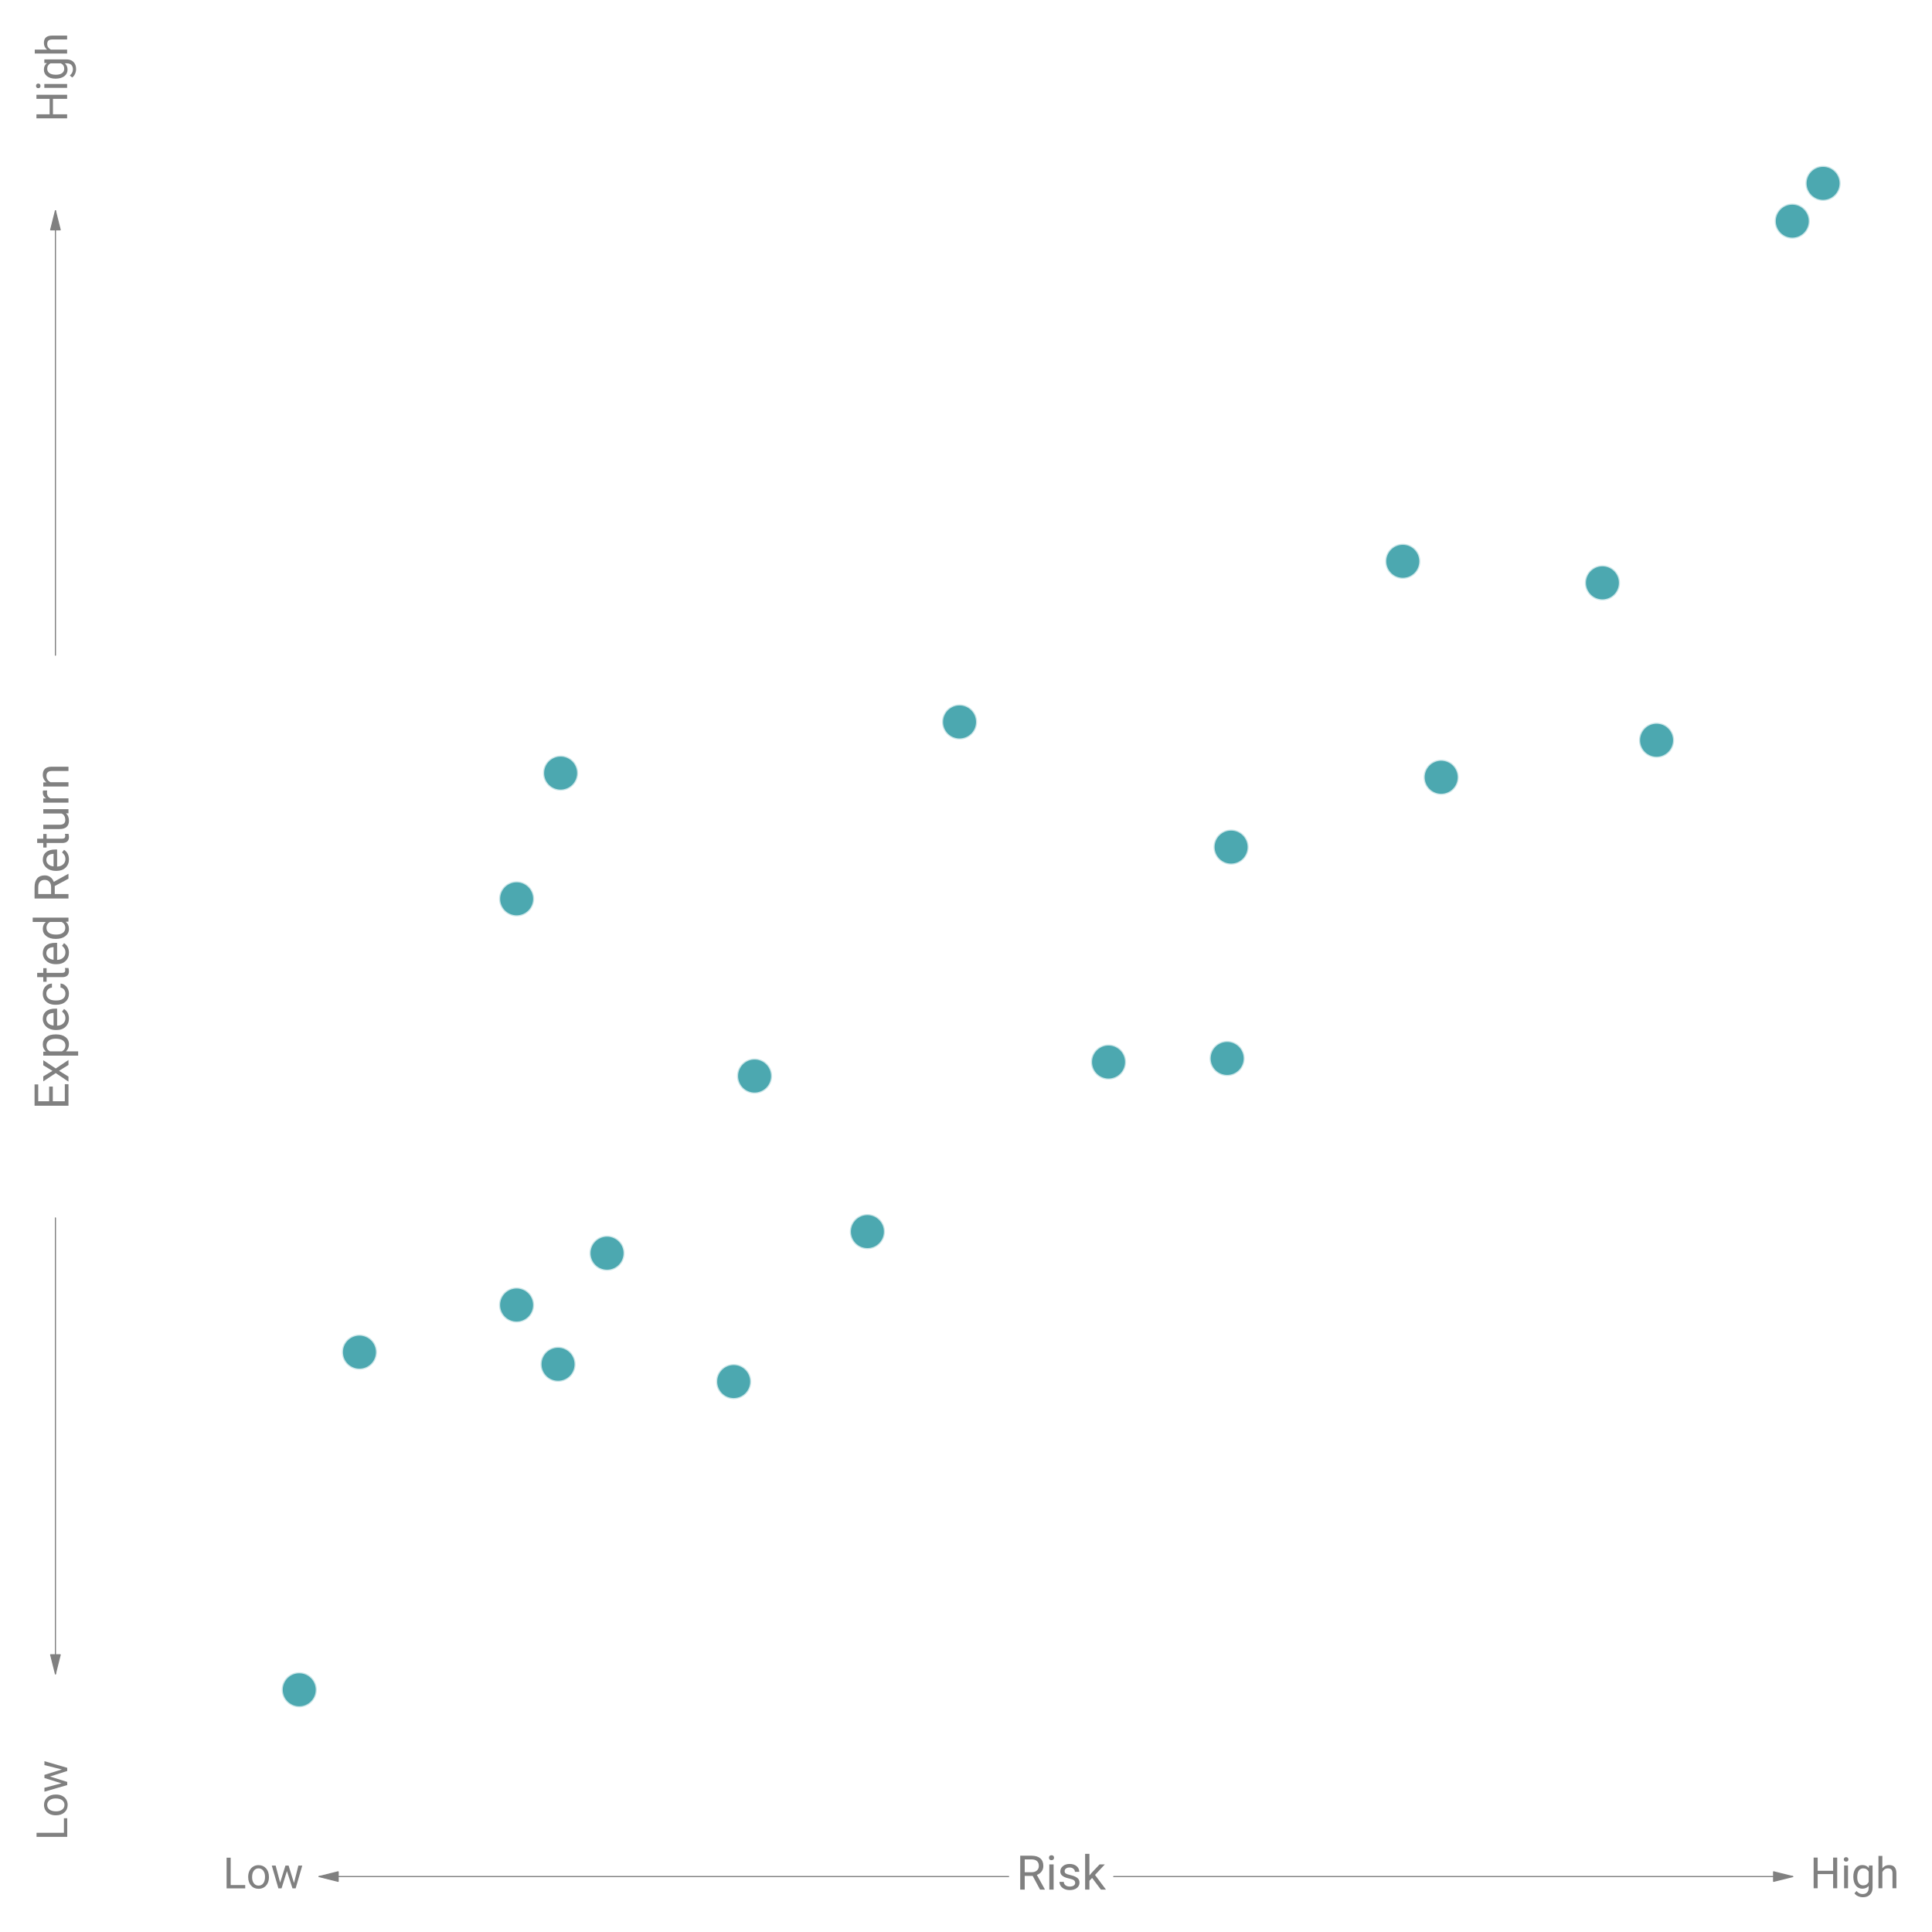
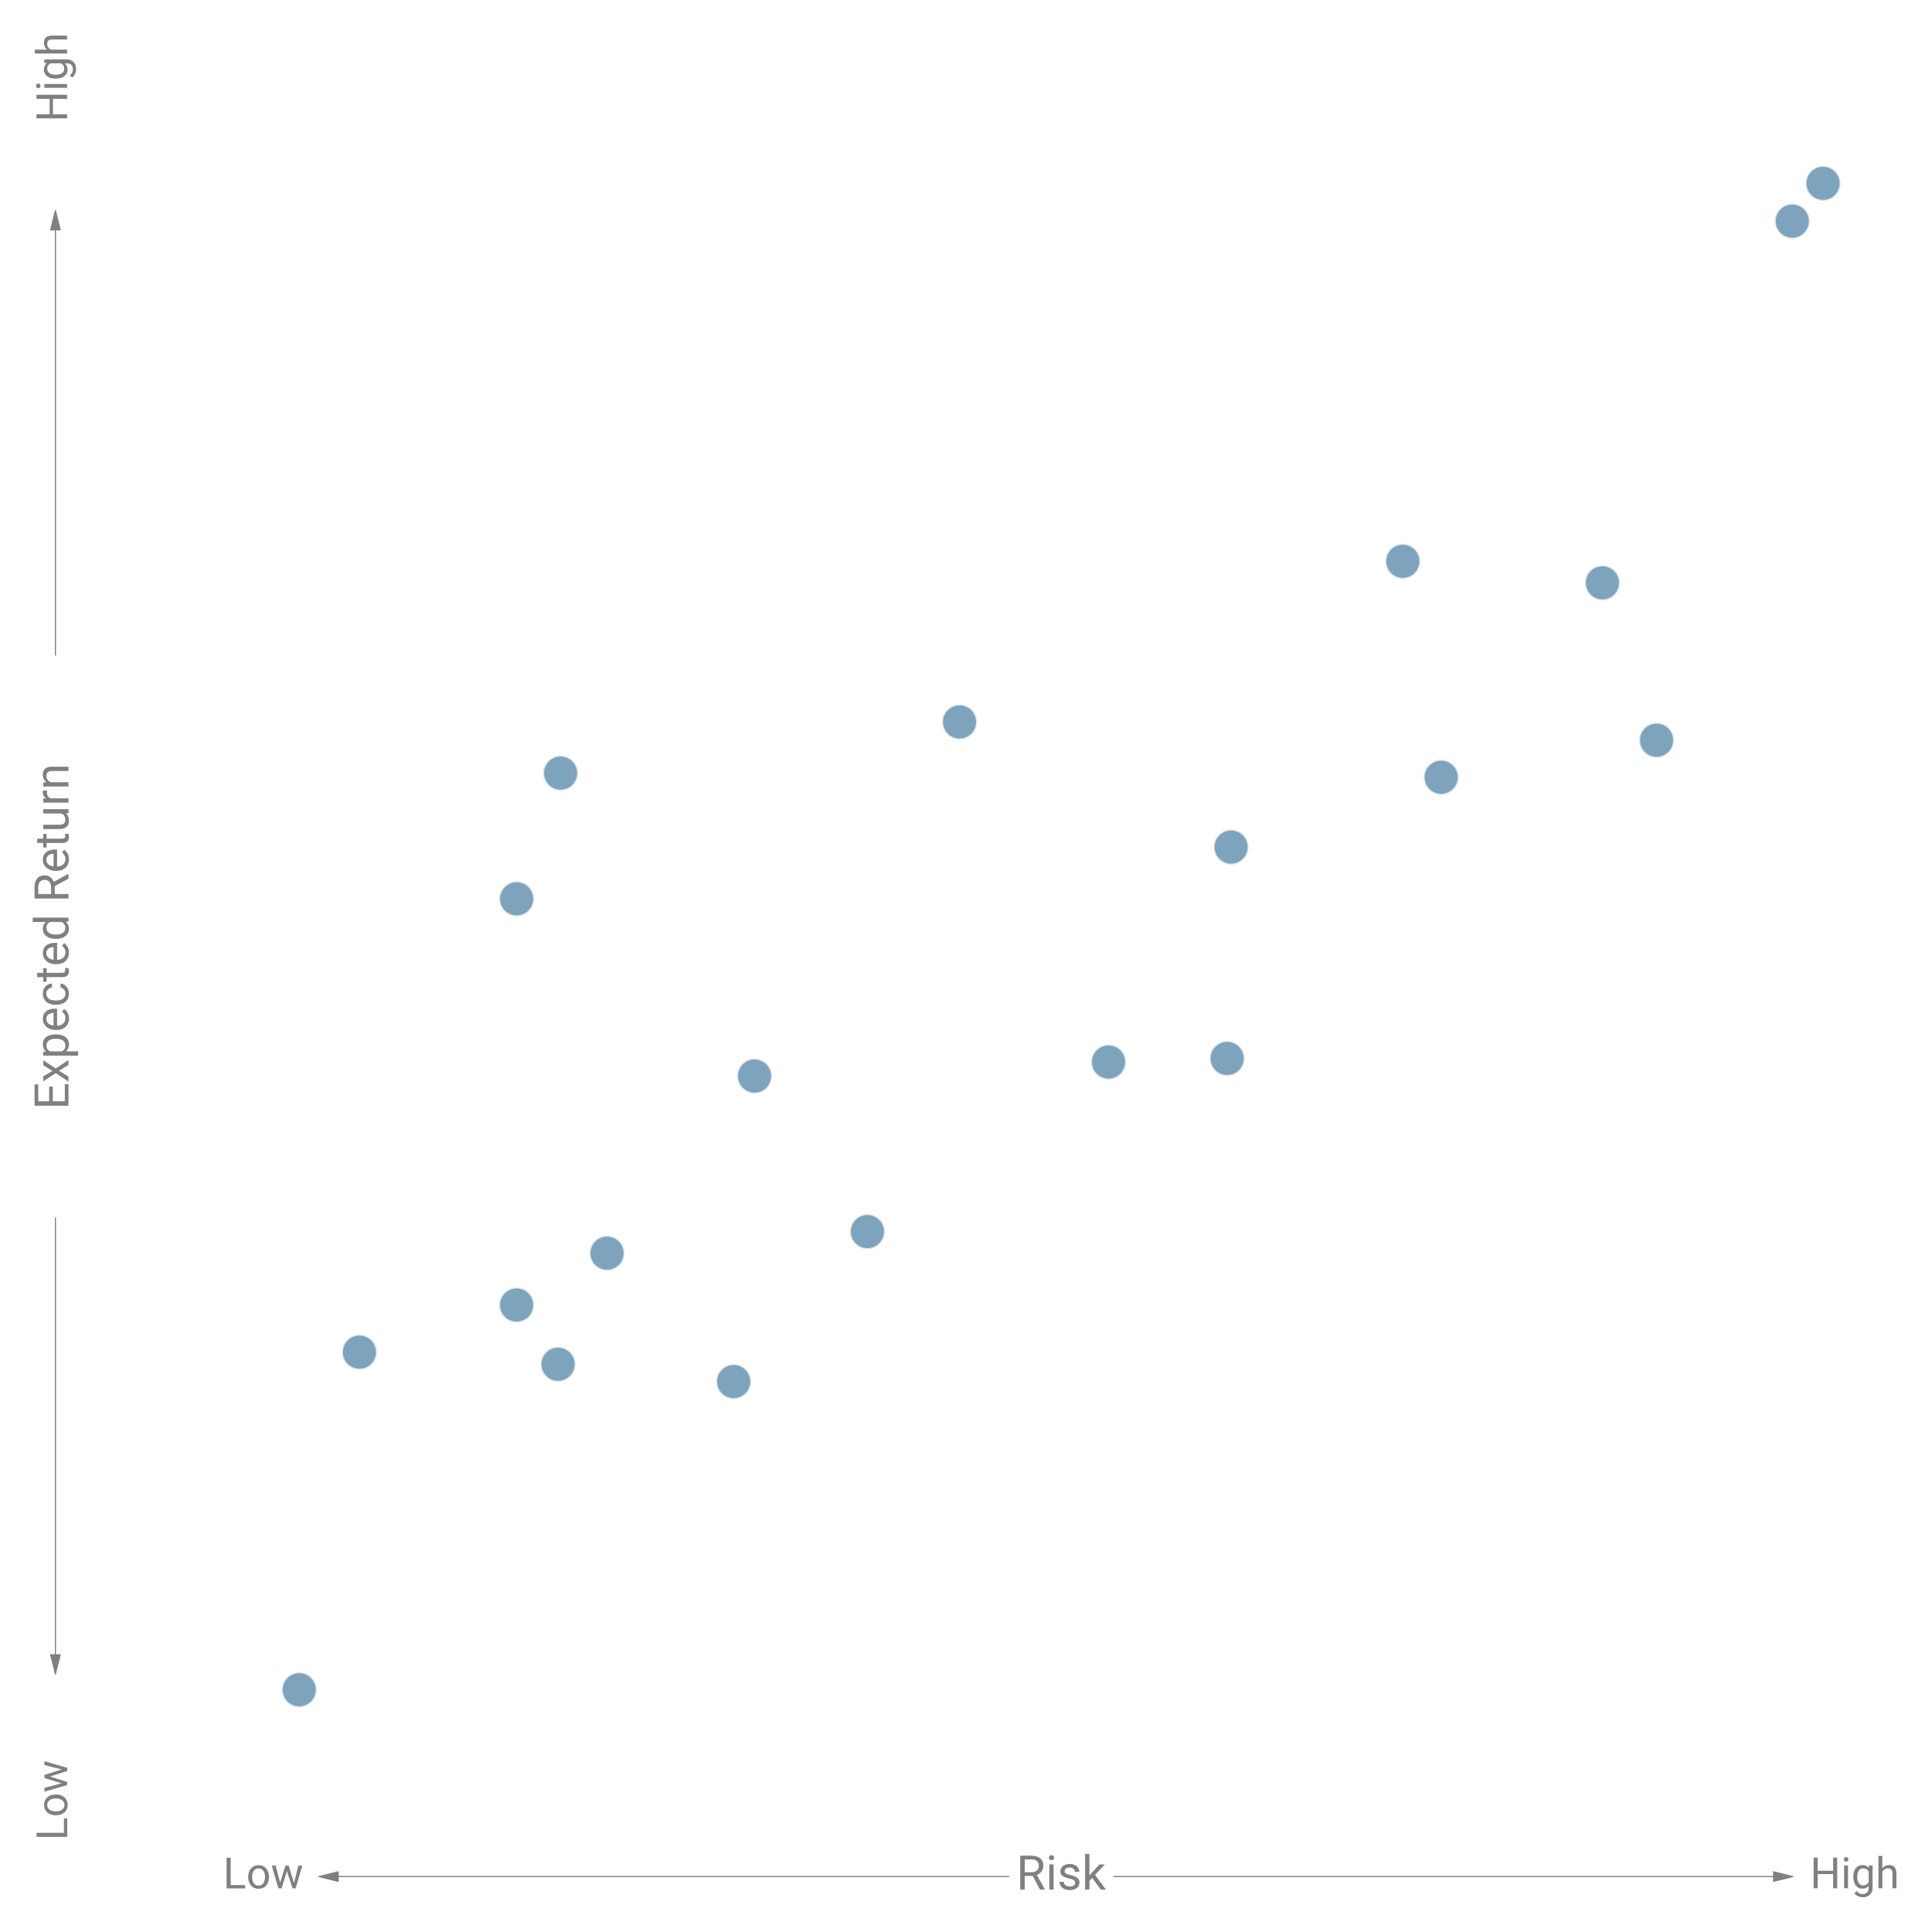
<svg xmlns="http://www.w3.org/2000/svg" xmlns:xlink="http://www.w3.org/1999/xlink" width="425.382pt" height="425.388pt" viewBox="0 0 425.382 425.388" version="1.1">
  <defs>
    <style type="text/css">*{stroke-linejoin: round; stroke-linecap: butt}</style>
  </defs>
  <g id="figure_1">
    <g id="patch_1">
      <path d="M -0 425.388  L 425.382 425.388  L 425.382 0  L -0 0  z " style="fill: #ffffff" />
    </g>
    <g id="axes_1">
      <g id="patch_2">
        <path d="M 49.111 405.223  L 418.182 405.223  L 418.182 7.2  L 49.111 7.2  z " style="fill: #ffffff" />
      </g>
      <g id="matplotlib.axis_1" />
      <g id="matplotlib.axis_2" />
      <g id="PathCollection_1">
        <defs>
-           <path id="m8d330a2152" d="M 0 3.873  C 1.027 3.873 2.012 3.465 2.739 2.739  C 3.465 2.012 3.873 1.027 3.873 0  C 3.873 -1.027 3.465 -2.012 2.739 -2.739  C 2.012 -3.465 1.027 -3.873 0 -3.873  C -1.027 -3.873 -2.012 -3.465 -2.739 -2.739  C -3.465 -2.012 -3.873 -1.027 -3.873 0  C -3.873 1.027 -3.465 2.012 -2.739 2.739  C -2.012 3.465 -1.027 3.873 0 3.873  z " style="stroke: #ffffff; stroke-opacity: 0.7; stroke-width: 0.5" />
+           <path id="mdd6e84197a" d="M 0 3.873  C 1.027 3.873 2.012 3.465 2.739 2.739  C 3.465 2.012 3.873 1.027 3.873 0  C 3.873 -1.027 3.465 -2.012 2.739 -2.739  C 2.012 -3.465 1.027 -3.873 0 -3.873  C -1.027 -3.873 -2.012 -3.465 -2.739 -2.739  C -3.465 -2.012 -3.873 -1.027 -3.873 0  C -3.873 1.027 -3.465 2.012 -2.739 2.739  C -2.012 3.465 -1.027 3.873 0 3.873  z " style="stroke: #ffffff; stroke-opacity: 0.7; stroke-width: 0.5" />
        </defs>
        <g clip-path="url(#pcfb9eda73a)">
-           <use xlink:href="#m8d330a2152" x="190.985" y="271.177" style="fill: #00838f; fill-opacity: 0.7; stroke: #ffffff; stroke-opacity: 0.7; stroke-width: 0.5" />
-           <use xlink:href="#m8d330a2152" x="394.622" y="48.692" style="fill: #00838f; fill-opacity: 0.7; stroke: #ffffff; stroke-opacity: 0.7; stroke-width: 0.5" />
-           <use xlink:href="#m8d330a2152" x="317.32" y="171.138" style="fill: #00838f; fill-opacity: 0.7; stroke: #ffffff; stroke-opacity: 0.7; stroke-width: 0.5" />
-           <use xlink:href="#m8d330a2152" x="270.195" y="233.05" style="fill: #00838f; fill-opacity: 0.7; stroke: #ffffff; stroke-opacity: 0.7; stroke-width: 0.5" />
-           <use xlink:href="#m8d330a2152" x="113.753" y="197.902" style="fill: #00838f; fill-opacity: 0.7; stroke: #ffffff; stroke-opacity: 0.7; stroke-width: 0.5" />
-           <use xlink:href="#m8d330a2152" x="113.745" y="287.339" style="fill: #00838f; fill-opacity: 0.7; stroke: #ffffff; stroke-opacity: 0.7; stroke-width: 0.5" />
-           <use xlink:href="#m8d330a2152" x="79.14" y="297.715" style="fill: #00838f; fill-opacity: 0.7; stroke: #ffffff; stroke-opacity: 0.7; stroke-width: 0.5" />
-           <use xlink:href="#m8d330a2152" x="364.744" y="162.986" style="fill: #00838f; fill-opacity: 0.7; stroke: #ffffff; stroke-opacity: 0.7; stroke-width: 0.5" />
-           <use xlink:href="#m8d330a2152" x="271.063" y="186.511" style="fill: #00838f; fill-opacity: 0.7; stroke: #ffffff; stroke-opacity: 0.7; stroke-width: 0.5" />
-           <use xlink:href="#m8d330a2152" x="308.865" y="123.588" style="fill: #00838f; fill-opacity: 0.7; stroke: #ffffff; stroke-opacity: 0.7; stroke-width: 0.5" />
-           <use xlink:href="#m8d330a2152" x="65.887" y="372.055" style="fill: #00838f; fill-opacity: 0.7; stroke: #ffffff; stroke-opacity: 0.7; stroke-width: 0.5" />
-           <use xlink:href="#m8d330a2152" x="401.406" y="40.369" style="fill: #00838f; fill-opacity: 0.7; stroke: #ffffff; stroke-opacity: 0.7; stroke-width: 0.5" />
-           <use xlink:href="#m8d330a2152" x="352.821" y="128.331" style="fill: #00838f; fill-opacity: 0.7; stroke: #ffffff; stroke-opacity: 0.7; stroke-width: 0.5" />
-           <use xlink:href="#m8d330a2152" x="133.659" y="275.929" style="fill: #00838f; fill-opacity: 0.7; stroke: #ffffff; stroke-opacity: 0.7; stroke-width: 0.5" />
-           <use xlink:href="#m8d330a2152" x="122.874" y="300.386" style="fill: #00838f; fill-opacity: 0.7; stroke: #ffffff; stroke-opacity: 0.7; stroke-width: 0.5" />
-           <use xlink:href="#m8d330a2152" x="123.432" y="170.221" style="fill: #00838f; fill-opacity: 0.7; stroke: #ffffff; stroke-opacity: 0.7; stroke-width: 0.5" />
-           <use xlink:href="#m8d330a2152" x="166.14" y="236.924" style="fill: #00838f; fill-opacity: 0.7; stroke: #ffffff; stroke-opacity: 0.7; stroke-width: 0.5" />
-           <use xlink:href="#m8d330a2152" x="244.076" y="233.838" style="fill: #00838f; fill-opacity: 0.7; stroke: #ffffff; stroke-opacity: 0.7; stroke-width: 0.5" />
-           <use xlink:href="#m8d330a2152" x="211.274" y="158.96" style="fill: #00838f; fill-opacity: 0.7; stroke: #ffffff; stroke-opacity: 0.7; stroke-width: 0.5" />
-           <use xlink:href="#m8d330a2152" x="161.541" y="304.199" style="fill: #00838f; fill-opacity: 0.7; stroke: #ffffff; stroke-opacity: 0.7; stroke-width: 0.5" />
+           <use xlink:href="#mdd6e84197a" x="190.985" y="271.177" style="fill: #487da2; fill-opacity: 0.7; stroke: #ffffff; stroke-opacity: 0.7; stroke-width: 0.5" />
+           <use xlink:href="#mdd6e84197a" x="394.622" y="48.692" style="fill: #487da2; fill-opacity: 0.7; stroke: #ffffff; stroke-opacity: 0.7; stroke-width: 0.5" />
+           <use xlink:href="#mdd6e84197a" x="317.32" y="171.138" style="fill: #487da2; fill-opacity: 0.7; stroke: #ffffff; stroke-opacity: 0.7; stroke-width: 0.5" />
+           <use xlink:href="#mdd6e84197a" x="270.195" y="233.05" style="fill: #487da2; fill-opacity: 0.7; stroke: #ffffff; stroke-opacity: 0.7; stroke-width: 0.5" />
+           <use xlink:href="#mdd6e84197a" x="113.753" y="197.902" style="fill: #487da2; fill-opacity: 0.7; stroke: #ffffff; stroke-opacity: 0.7; stroke-width: 0.5" />
+           <use xlink:href="#mdd6e84197a" x="113.745" y="287.339" style="fill: #487da2; fill-opacity: 0.7; stroke: #ffffff; stroke-opacity: 0.7; stroke-width: 0.5" />
+           <use xlink:href="#mdd6e84197a" x="79.14" y="297.715" style="fill: #487da2; fill-opacity: 0.7; stroke: #ffffff; stroke-opacity: 0.7; stroke-width: 0.5" />
+           <use xlink:href="#mdd6e84197a" x="364.744" y="162.986" style="fill: #487da2; fill-opacity: 0.7; stroke: #ffffff; stroke-opacity: 0.7; stroke-width: 0.5" />
+           <use xlink:href="#mdd6e84197a" x="271.063" y="186.511" style="fill: #487da2; fill-opacity: 0.7; stroke: #ffffff; stroke-opacity: 0.7; stroke-width: 0.5" />
+           <use xlink:href="#mdd6e84197a" x="308.865" y="123.588" style="fill: #487da2; fill-opacity: 0.7; stroke: #ffffff; stroke-opacity: 0.7; stroke-width: 0.5" />
+           <use xlink:href="#mdd6e84197a" x="65.887" y="372.055" style="fill: #487da2; fill-opacity: 0.7; stroke: #ffffff; stroke-opacity: 0.7; stroke-width: 0.5" />
+           <use xlink:href="#mdd6e84197a" x="401.406" y="40.369" style="fill: #487da2; fill-opacity: 0.7; stroke: #ffffff; stroke-opacity: 0.7; stroke-width: 0.5" />
+           <use xlink:href="#mdd6e84197a" x="352.821" y="128.331" style="fill: #487da2; fill-opacity: 0.7; stroke: #ffffff; stroke-opacity: 0.7; stroke-width: 0.5" />
+           <use xlink:href="#mdd6e84197a" x="133.659" y="275.929" style="fill: #487da2; fill-opacity: 0.7; stroke: #ffffff; stroke-opacity: 0.7; stroke-width: 0.5" />
+           <use xlink:href="#mdd6e84197a" x="122.874" y="300.386" style="fill: #487da2; fill-opacity: 0.7; stroke: #ffffff; stroke-opacity: 0.7; stroke-width: 0.5" />
+           <use xlink:href="#mdd6e84197a" x="123.432" y="170.221" style="fill: #487da2; fill-opacity: 0.7; stroke: #ffffff; stroke-opacity: 0.7; stroke-width: 0.5" />
+           <use xlink:href="#mdd6e84197a" x="166.14" y="236.924" style="fill: #487da2; fill-opacity: 0.7; stroke: #ffffff; stroke-opacity: 0.7; stroke-width: 0.5" />
+           <use xlink:href="#mdd6e84197a" x="244.076" y="233.838" style="fill: #487da2; fill-opacity: 0.7; stroke: #ffffff; stroke-opacity: 0.7; stroke-width: 0.5" />
+           <use xlink:href="#mdd6e84197a" x="211.274" y="158.96" style="fill: #487da2; fill-opacity: 0.7; stroke: #ffffff; stroke-opacity: 0.7; stroke-width: 0.5" />
+           <use xlink:href="#mdd6e84197a" x="161.541" y="304.199" style="fill: #487da2; fill-opacity: 0.7; stroke: #ffffff; stroke-opacity: 0.7; stroke-width: 0.5" />
        </g>
      </g>
      <g id="text_1">
        <g style="fill: #808080" transform="translate(49.111 415.7813) scale(0.095 -0.095)">
          <defs>
            <path id="Roboto-Regular-4c" d="M 1131 491  L 3288 491  L 3288 0  L 528 0  L 528 4550  L 1131 4550  L 1131 491  z " transform="scale(0.015625)" />
            <path id="Roboto-Regular-6f" d="M 284 1722  Q 284 2219 479 2616  Q 675 3013 1023 3228  Q 1372 3444 1819 3444  Q 2509 3444 2936 2966  Q 3363 2488 3363 1694  L 3363 1653  Q 3363 1159 3173 767  Q 2984 375 2632 156  Q 2281 -63 1825 -63  Q 1138 -63 711 415  Q 284 894 284 1681  L 284 1722  z M 866 1653  Q 866 1091 1127 750  Q 1388 409 1825 409  Q 2266 409 2525 754  Q 2784 1100 2784 1722  Q 2784 2278 2520 2623  Q 2256 2969 1819 2969  Q 1391 2969 1128 2628  Q 866 2288 866 1653  z " transform="scale(0.015625)" />
            <path id="Roboto-Regular-77" d="M 3431 797  L 4081 3381  L 4659 3381  L 3675 0  L 3206 0  L 2384 2563  L 1584 0  L 1116 0  L 134 3381  L 709 3381  L 1375 850  L 2163 3381  L 2628 3381  L 3431 797  z " transform="scale(0.015625)" />
          </defs>
          <use xlink:href="#Roboto-Regular-4c" />
          <use xlink:href="#Roboto-Regular-6f" transform="translate(53.80859 0)" />
          <use xlink:href="#Roboto-Regular-77" transform="translate(110.8398 0)" />
        </g>
      </g>
      <g id="text_2">
        <g style="fill: #808080" transform="translate(398.5407 415.7583) scale(0.095 -0.095)">
          <defs>
            <path id="Roboto-Regular-48" d="M 4025 0  L 3422 0  L 3422 2103  L 1128 2103  L 1128 0  L 528 0  L 528 4550  L 1128 4550  L 1128 2594  L 3422 2594  L 3422 4550  L 4025 4550  L 4025 0  z " transform="scale(0.015625)" />
            <path id="Roboto-Regular-69" d="M 1066 0  L 488 0  L 488 3381  L 1066 3381  L 1066 0  z M 441 4278  Q 441 4419 527 4516  Q 613 4613 781 4613  Q 950 4613 1037 4516  Q 1125 4419 1125 4278  Q 1125 4138 1037 4044  Q 950 3950 781 3950  Q 613 3950 527 4044  Q 441 4138 441 4278  z " transform="scale(0.015625)" />
            <path id="Roboto-Regular-67" d="M 300 1719  Q 300 2509 665 2976  Q 1031 3444 1634 3444  Q 2253 3444 2600 3006  L 2628 3381  L 3156 3381  L 3156 81  Q 3156 -575 2767 -953  Q 2378 -1331 1722 -1331  Q 1356 -1331 1006 -1175  Q 656 -1019 472 -747  L 772 -400  Q 1144 -859 1681 -859  Q 2103 -859 2339 -621  Q 2575 -384 2575 47  L 2575 338  Q 2228 -63 1628 -63  Q 1034 -63 667 415  Q 300 894 300 1719  z M 881 1653  Q 881 1081 1115 754  Q 1350 428 1772 428  Q 2319 428 2575 925  L 2575 2469  Q 2309 2953 1778 2953  Q 1356 2953 1118 2625  Q 881 2297 881 1653  z " transform="scale(0.015625)" />
            <path id="Roboto-Regular-68" d="M 1016 2972  Q 1400 3444 2016 3444  Q 3088 3444 3097 2234  L 3097 0  L 2519 0  L 2519 2238  Q 2516 2603 2352 2778  Q 2188 2953 1841 2953  Q 1559 2953 1346 2803  Q 1134 2653 1016 2409  L 1016 0  L 438 0  L 438 4800  L 1016 4800  L 1016 2972  z " transform="scale(0.015625)" />
          </defs>
          <use xlink:href="#Roboto-Regular-48" />
          <use xlink:href="#Roboto-Regular-69" transform="translate(71.28906 0)" />
          <use xlink:href="#Roboto-Regular-67" transform="translate(95.55664 0)" />
          <use xlink:href="#Roboto-Regular-68" transform="translate(151.6602 0)" />
        </g>
      </g>
      <g id="text_3">
        <g style="fill: #808080" transform="translate(223.7716 416.0547) scale(0.105 -0.105)">
          <defs>
            <path id="Roboto-Regular-52" d="M 2197 1841  L 1128 1841  L 1128 0  L 525 0  L 525 4550  L 2031 4550  Q 2800 4550 3214 4200  Q 3628 3850 3628 3181  Q 3628 2756 3398 2440  Q 3169 2125 2759 1969  L 3828 38  L 3828 0  L 3184 0  L 2197 1841  z M 1128 2331  L 2050 2331  Q 2497 2331 2761 2562  Q 3025 2794 3025 3181  Q 3025 3603 2773 3828  Q 2522 4053 2047 4056  L 1128 4056  L 1128 2331  z " transform="scale(0.015625)" />
            <path id="Roboto-Regular-73" d="M 2406 897  Q 2406 1131 2229 1261  Q 2053 1391 1614 1484  Q 1175 1578 917 1709  Q 659 1841 536 2022  Q 413 2203 413 2453  Q 413 2869 764 3156  Q 1116 3444 1663 3444  Q 2238 3444 2595 3147  Q 2953 2850 2953 2388  L 2372 2388  Q 2372 2625 2170 2797  Q 1969 2969 1663 2969  Q 1347 2969 1169 2831  Q 991 2694 991 2472  Q 991 2263 1156 2156  Q 1322 2050 1755 1953  Q 2188 1856 2456 1722  Q 2725 1588 2854 1398  Q 2984 1209 2984 938  Q 2984 484 2621 210  Q 2259 -63 1681 -63  Q 1275 -63 962 81  Q 650 225 473 483  Q 297 741 297 1041  L 875 1041  Q 891 750 1108 579  Q 1325 409 1681 409  Q 2009 409 2207 542  Q 2406 675 2406 897  z " transform="scale(0.015625)" />
            <path id="Roboto-Regular-6b" d="M 1381 1566  L 1019 1188  L 1019 0  L 441 0  L 441 4800  L 1019 4800  L 1019 1897  L 1328 2269  L 2381 3381  L 3084 3381  L 1769 1969  L 3238 0  L 2559 0  L 1381 1566  z " transform="scale(0.015625)" />
          </defs>
          <use xlink:href="#Roboto-Regular-52" />
          <use xlink:href="#Roboto-Regular-69" transform="translate(61.57227 0)" />
          <use xlink:href="#Roboto-Regular-73" transform="translate(85.83984 0)" />
          <use xlink:href="#Roboto-Regular-6b" transform="translate(137.4023 0)" />
        </g>
      </g>
      <g id="patch_3">
        <path d="M 222.075 413.184  Q 145.907 413.184 70.256 413.184  " style="fill: none; stroke: #808080; stroke-width: 0.25; stroke-linecap: round" />
        <path d="M 74.456 414.234  L 70.256 413.184  L 74.456 412.134  z " style="fill: #808080; stroke: #808080; stroke-width: 0.25; stroke-linecap: round" />
      </g>
      <g id="patch_4">
        <path d="M 245.217 413.184  Q 320.222 413.184 394.711 413.184  " style="fill: none; stroke: #808080; stroke-width: 0.25; stroke-linecap: round" />
        <path d="M 390.511 412.134  L 394.711 413.184  L 390.511 414.234  z " style="fill: #808080; stroke: #808080; stroke-width: 0.25; stroke-linecap: round" />
      </g>
      <g id="text_4">
        <g style="fill: #808080" transform="translate(14.80156 405.2231) rotate(-90) scale(0.095 -0.095)">
          <use xlink:href="#Roboto-Regular-4c" />
          <use xlink:href="#Roboto-Regular-6f" transform="translate(53.80859 0)" />
          <use xlink:href="#Roboto-Regular-77" transform="translate(110.8398 0)" />
        </g>
      </g>
      <g id="text_5">
        <g style="fill: #808080" transform="translate(14.77856 26.84125) rotate(-90) scale(0.095 -0.095)">
          <use xlink:href="#Roboto-Regular-48" />
          <use xlink:href="#Roboto-Regular-69" transform="translate(71.28906 0)" />
          <use xlink:href="#Roboto-Regular-67" transform="translate(95.55664 0)" />
          <use xlink:href="#Roboto-Regular-68" transform="translate(151.6602 0)" />
        </g>
      </g>
      <g id="text_6">
        <g style="fill: #808080" transform="translate(15.075 244.3274) rotate(-90) scale(0.105 -0.105)">
          <defs>
            <path id="Roboto-Regular-45" d="M 3100 2103  L 1128 2103  L 1128 491  L 3419 491  L 3419 0  L 528 0  L 528 4550  L 3388 4550  L 3388 4056  L 1128 4056  L 1128 2594  L 3100 2594  L 3100 2103  z " transform="scale(0.015625)" />
            <path id="Roboto-Regular-78" d="M 1572 2147  L 2322 3381  L 2997 3381  L 1891 1709  L 3031 0  L 2363 0  L 1581 1266  L 800 0  L 128 0  L 1269 1709  L 163 3381  L 831 3381  L 1572 2147  z " transform="scale(0.015625)" />
            <path id="Roboto-Regular-70" d="M 3294 1653  Q 3294 881 2941 409  Q 2588 -63 1984 -63  Q 1369 -63 1016 328  L 1016 -1300  L 438 -1300  L 438 3381  L 966 3381  L 994 3006  Q 1347 3444 1975 3444  Q 2584 3444 2939 2984  Q 3294 2525 3294 1706  L 3294 1653  z M 2716 1719  Q 2716 2291 2472 2622  Q 2228 2953 1803 2953  Q 1278 2953 1016 2488  L 1016 872  Q 1275 409 1809 409  Q 2225 409 2470 739  Q 2716 1069 2716 1719  z " transform="scale(0.015625)" />
            <path id="Roboto-Regular-65" d="M 1841 -63  Q 1153 -63 722 389  Q 291 841 291 1597  L 291 1703  Q 291 2206 483 2601  Q 675 2997 1020 3220  Q 1366 3444 1769 3444  Q 2428 3444 2793 3009  Q 3159 2575 3159 1766  L 3159 1525  L 869 1525  Q 881 1025 1161 717  Q 1441 409 1872 409  Q 2178 409 2390 534  Q 2603 659 2763 866  L 3116 591  Q 2691 -63 1841 -63  z M 1769 2969  Q 1419 2969 1181 2714  Q 944 2459 888 2000  L 2581 2000  L 2581 2044  Q 2556 2484 2343 2726  Q 2131 2969 1769 2969  z " transform="scale(0.015625)" />
            <path id="Roboto-Regular-63" d="M 1794 409  Q 2103 409 2334 596  Q 2566 784 2591 1066  L 3138 1066  Q 3122 775 2937 512  Q 2753 250 2445 93  Q 2138 -63 1794 -63  Q 1103 -63 695 398  Q 288 859 288 1659  L 288 1756  Q 288 2250 469 2634  Q 650 3019 989 3231  Q 1328 3444 1791 3444  Q 2359 3444 2736 3103  Q 3113 2763 3138 2219  L 2591 2219  Q 2566 2547 2342 2758  Q 2119 2969 1791 2969  Q 1350 2969 1108 2651  Q 866 2334 866 1734  L 866 1625  Q 866 1041 1106 725  Q 1347 409 1794 409  z " transform="scale(0.015625)" />
            <path id="Roboto-Regular-74" d="M 1222 4200  L 1222 3381  L 1853 3381  L 1853 2934  L 1222 2934  L 1222 838  Q 1222 634 1306 532  Q 1391 431 1594 431  Q 1694 431 1869 469  L 1869 0  Q 1641 -63 1425 -63  Q 1038 -63 841 171  Q 644 406 644 838  L 644 2934  L 28 2934  L 28 3381  L 644 3381  L 644 4200  L 1222 4200  z " transform="scale(0.015625)" />
            <path id="Roboto-Regular-64" d="M 297 1719  Q 297 2497 665 2970  Q 1034 3444 1631 3444  Q 2225 3444 2572 3038  L 2572 4800  L 3150 4800  L 3150 0  L 2619 0  L 2591 363  Q 2244 -63 1625 -63  Q 1038 -63 667 418  Q 297 900 297 1675  L 297 1719  z M 875 1653  Q 875 1078 1112 753  Q 1350 428 1769 428  Q 2319 428 2572 922  L 2572 2475  Q 2313 2953 1775 2953  Q 1350 2953 1112 2625  Q 875 2297 875 1653  z " transform="scale(0.015625)" />
            <path id="Roboto-Regular-20" transform="scale(0.015625)" />
            <path id="Roboto-Regular-75" d="M 2525 334  Q 2188 -63 1534 -63  Q 994 -63 711 251  Q 428 566 425 1181  L 425 3381  L 1003 3381  L 1003 1197  Q 1003 428 1628 428  Q 2291 428 2509 922  L 2509 3381  L 3088 3381  L 3088 0  L 2538 0  L 2525 334  z " transform="scale(0.015625)" />
            <path id="Roboto-Regular-72" d="M 2072 2863  Q 1941 2884 1788 2884  Q 1219 2884 1016 2400  L 1016 0  L 438 0  L 438 3381  L 1000 3381  L 1009 2991  Q 1294 3444 1816 3444  Q 1984 3444 2072 3400  L 2072 2863  z " transform="scale(0.015625)" />
            <path id="Roboto-Regular-6e" d="M 984 3381  L 1003 2956  Q 1391 3444 2016 3444  Q 3088 3444 3097 2234  L 3097 0  L 2519 0  L 2519 2238  Q 2516 2603 2352 2778  Q 2188 2953 1841 2953  Q 1559 2953 1346 2803  Q 1134 2653 1016 2409  L 1016 0  L 438 0  L 438 3381  L 984 3381  z " transform="scale(0.015625)" />
          </defs>
          <use xlink:href="#Roboto-Regular-45" />
          <use xlink:href="#Roboto-Regular-78" transform="translate(56.83594 0)" />
          <use xlink:href="#Roboto-Regular-70" transform="translate(106.3965 0)" />
          <use xlink:href="#Roboto-Regular-65" transform="translate(162.5 0)" />
          <use xlink:href="#Roboto-Regular-63" transform="translate(215.4785 0)" />
          <use xlink:href="#Roboto-Regular-74" transform="translate(267.8223 0)" />
          <use xlink:href="#Roboto-Regular-65" transform="translate(300.4883 0)" />
          <use xlink:href="#Roboto-Regular-64" transform="translate(353.4668 0)" />
          <use xlink:href="#Roboto-Regular-20" transform="translate(409.8633 0)" />
          <use xlink:href="#Roboto-Regular-52" transform="translate(434.6191 0)" />
          <use xlink:href="#Roboto-Regular-65" transform="translate(496.1914 0)" />
          <use xlink:href="#Roboto-Regular-74" transform="translate(549.1699 0)" />
          <use xlink:href="#Roboto-Regular-75" transform="translate(581.8359 0)" />
          <use xlink:href="#Roboto-Regular-72" transform="translate(636.9629 0)" />
          <use xlink:href="#Roboto-Regular-6e" transform="translate(670.8008 0)" />
        </g>
      </g>
      <g id="patch_5">
        <path d="M 12.204 268.163  Q 12.204 318.611 12.204 368.545  " style="fill: none; stroke: #808080; stroke-width: 0.25; stroke-linecap: round" />
        <path d="M 13.254 364.345  L 12.204 368.545  L 11.154 364.345  z " style="fill: #808080; stroke: #808080; stroke-width: 0.25; stroke-linecap: round" />
      </g>
      <g id="patch_6">
        <path d="M 12.204 144.259  Q 12.204 95.075 12.204 46.406  " style="fill: none; stroke: #808080; stroke-width: 0.25; stroke-linecap: round" />
        <path d="M 11.154 50.606  L 12.204 46.406  L 13.254 50.606  z " style="fill: #808080; stroke: #808080; stroke-width: 0.25; stroke-linecap: round" />
      </g>
    </g>
  </g>
  <defs>
    <clipPath id="pcfb9eda73a">
      <rect x="49.111" y="7.2" width="369.071" height="398.023" />
    </clipPath>
  </defs>
</svg>
